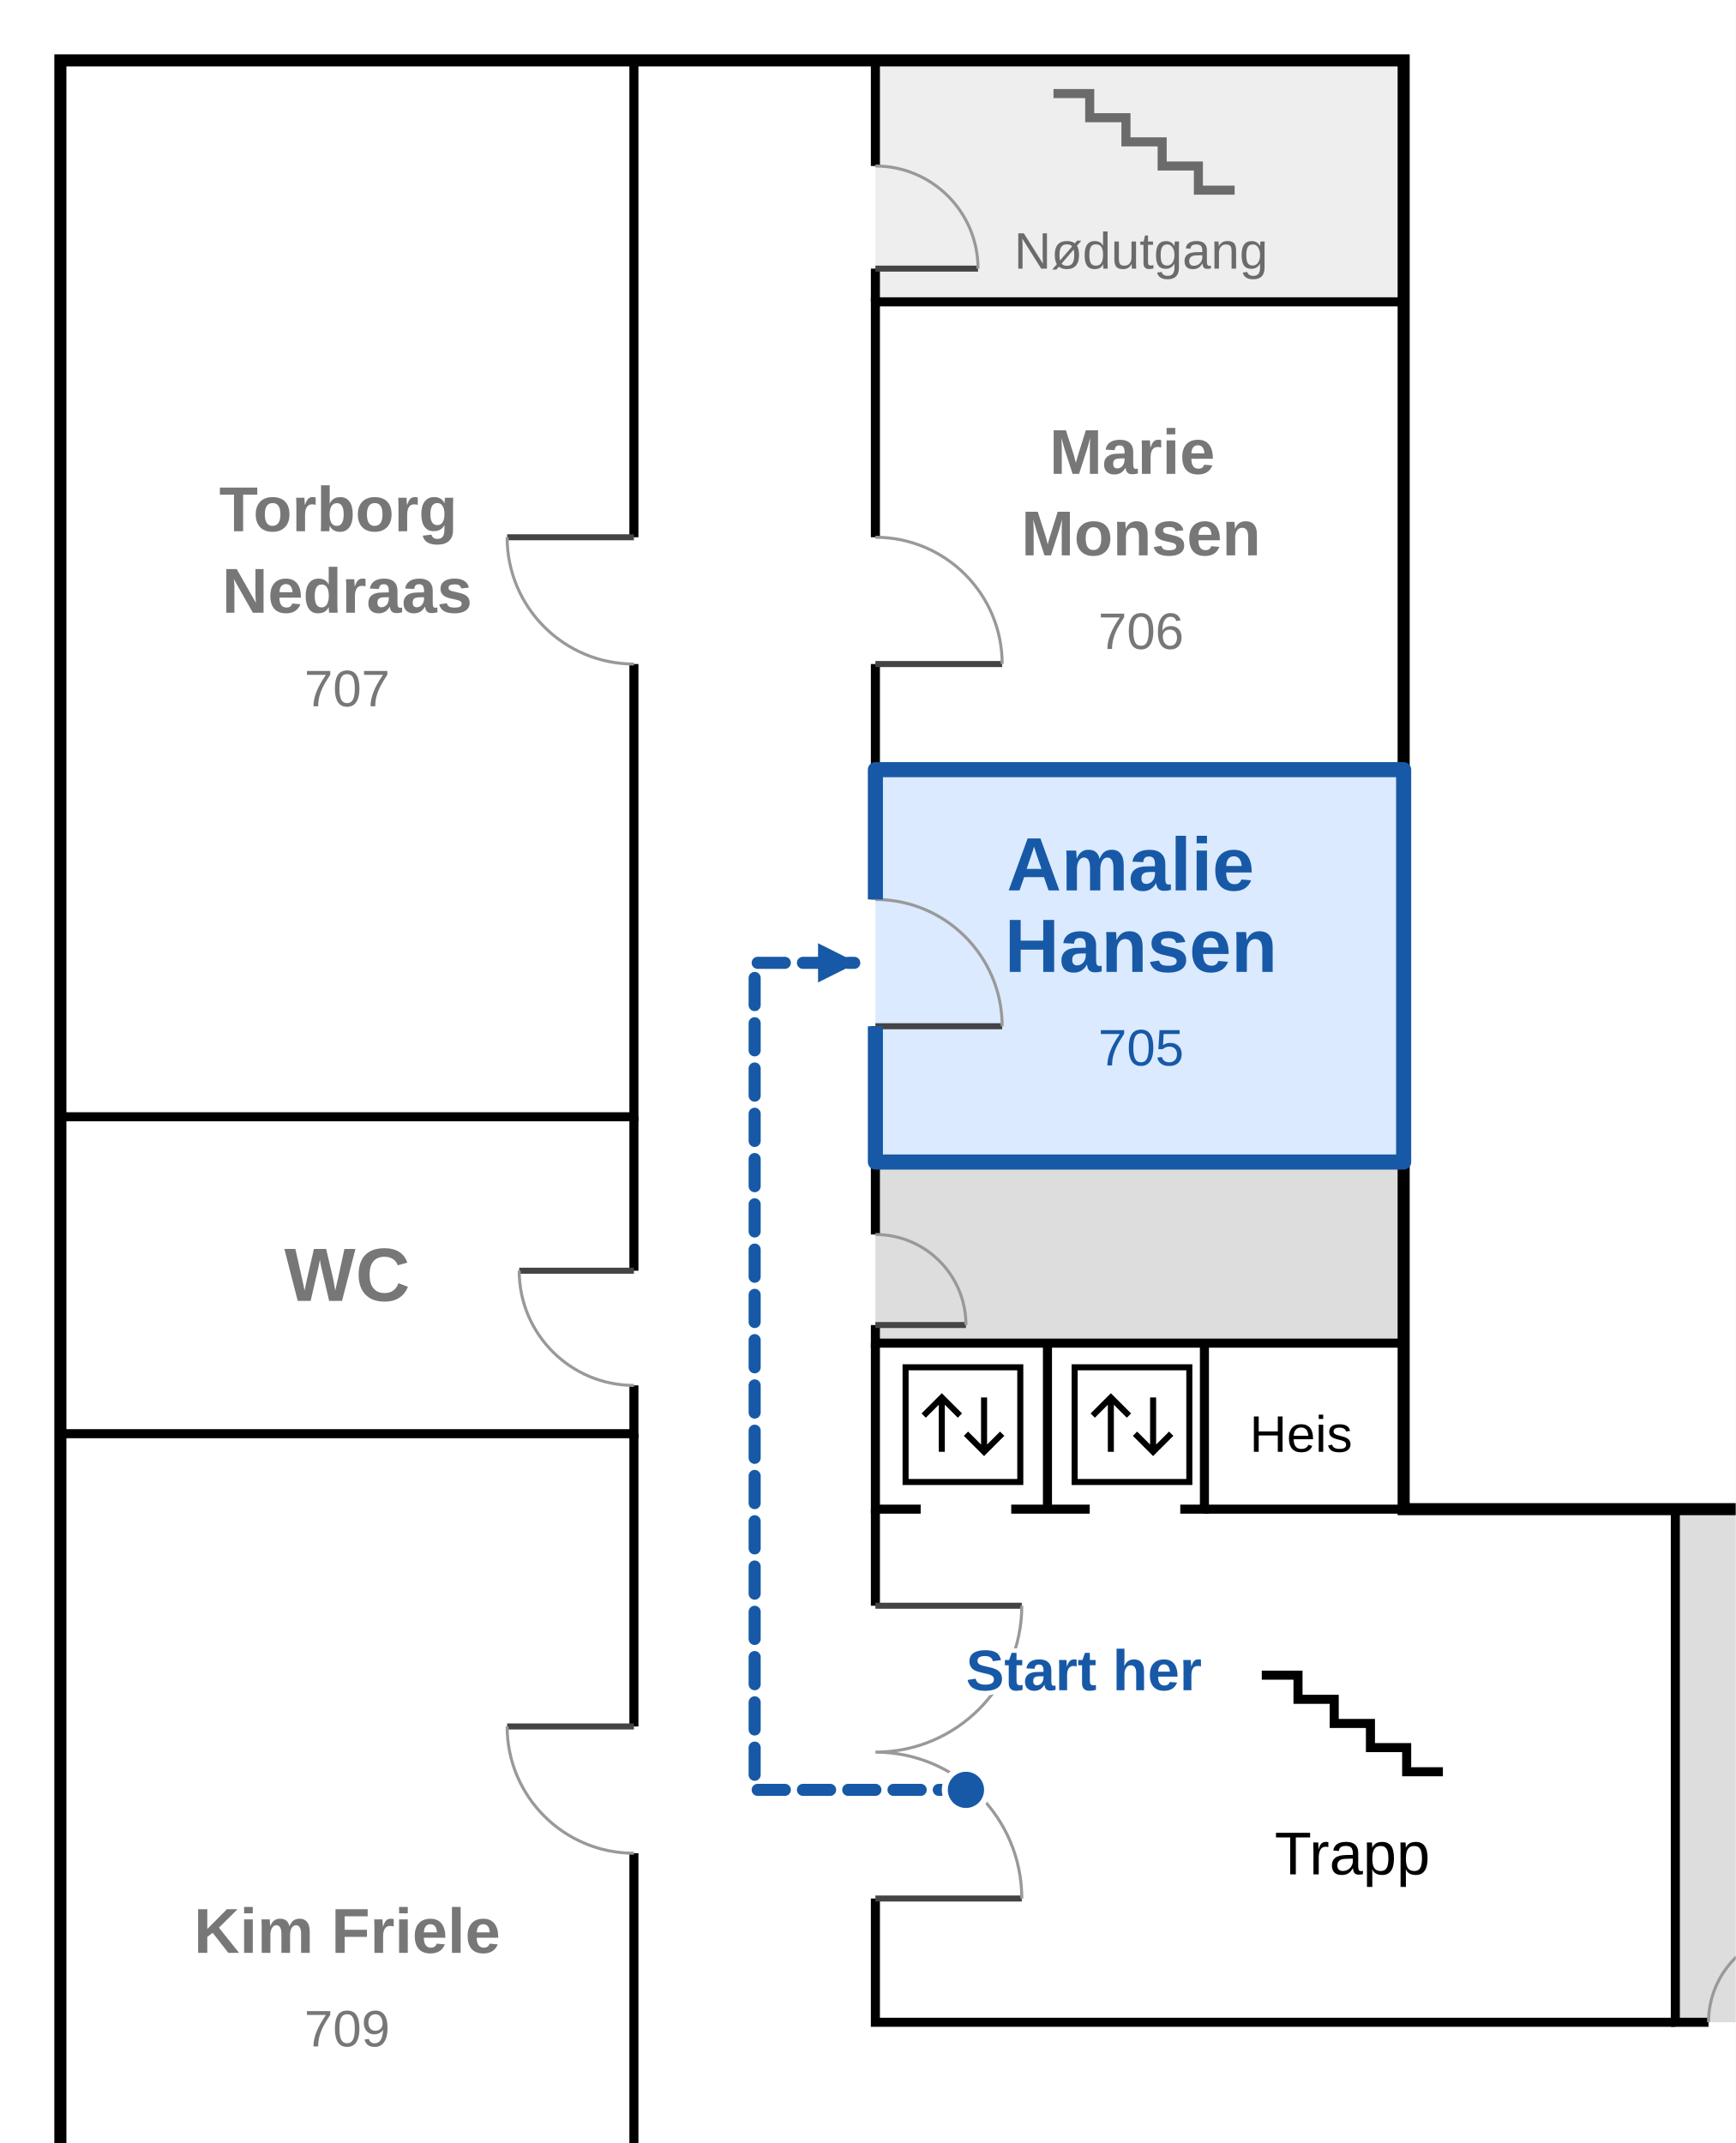
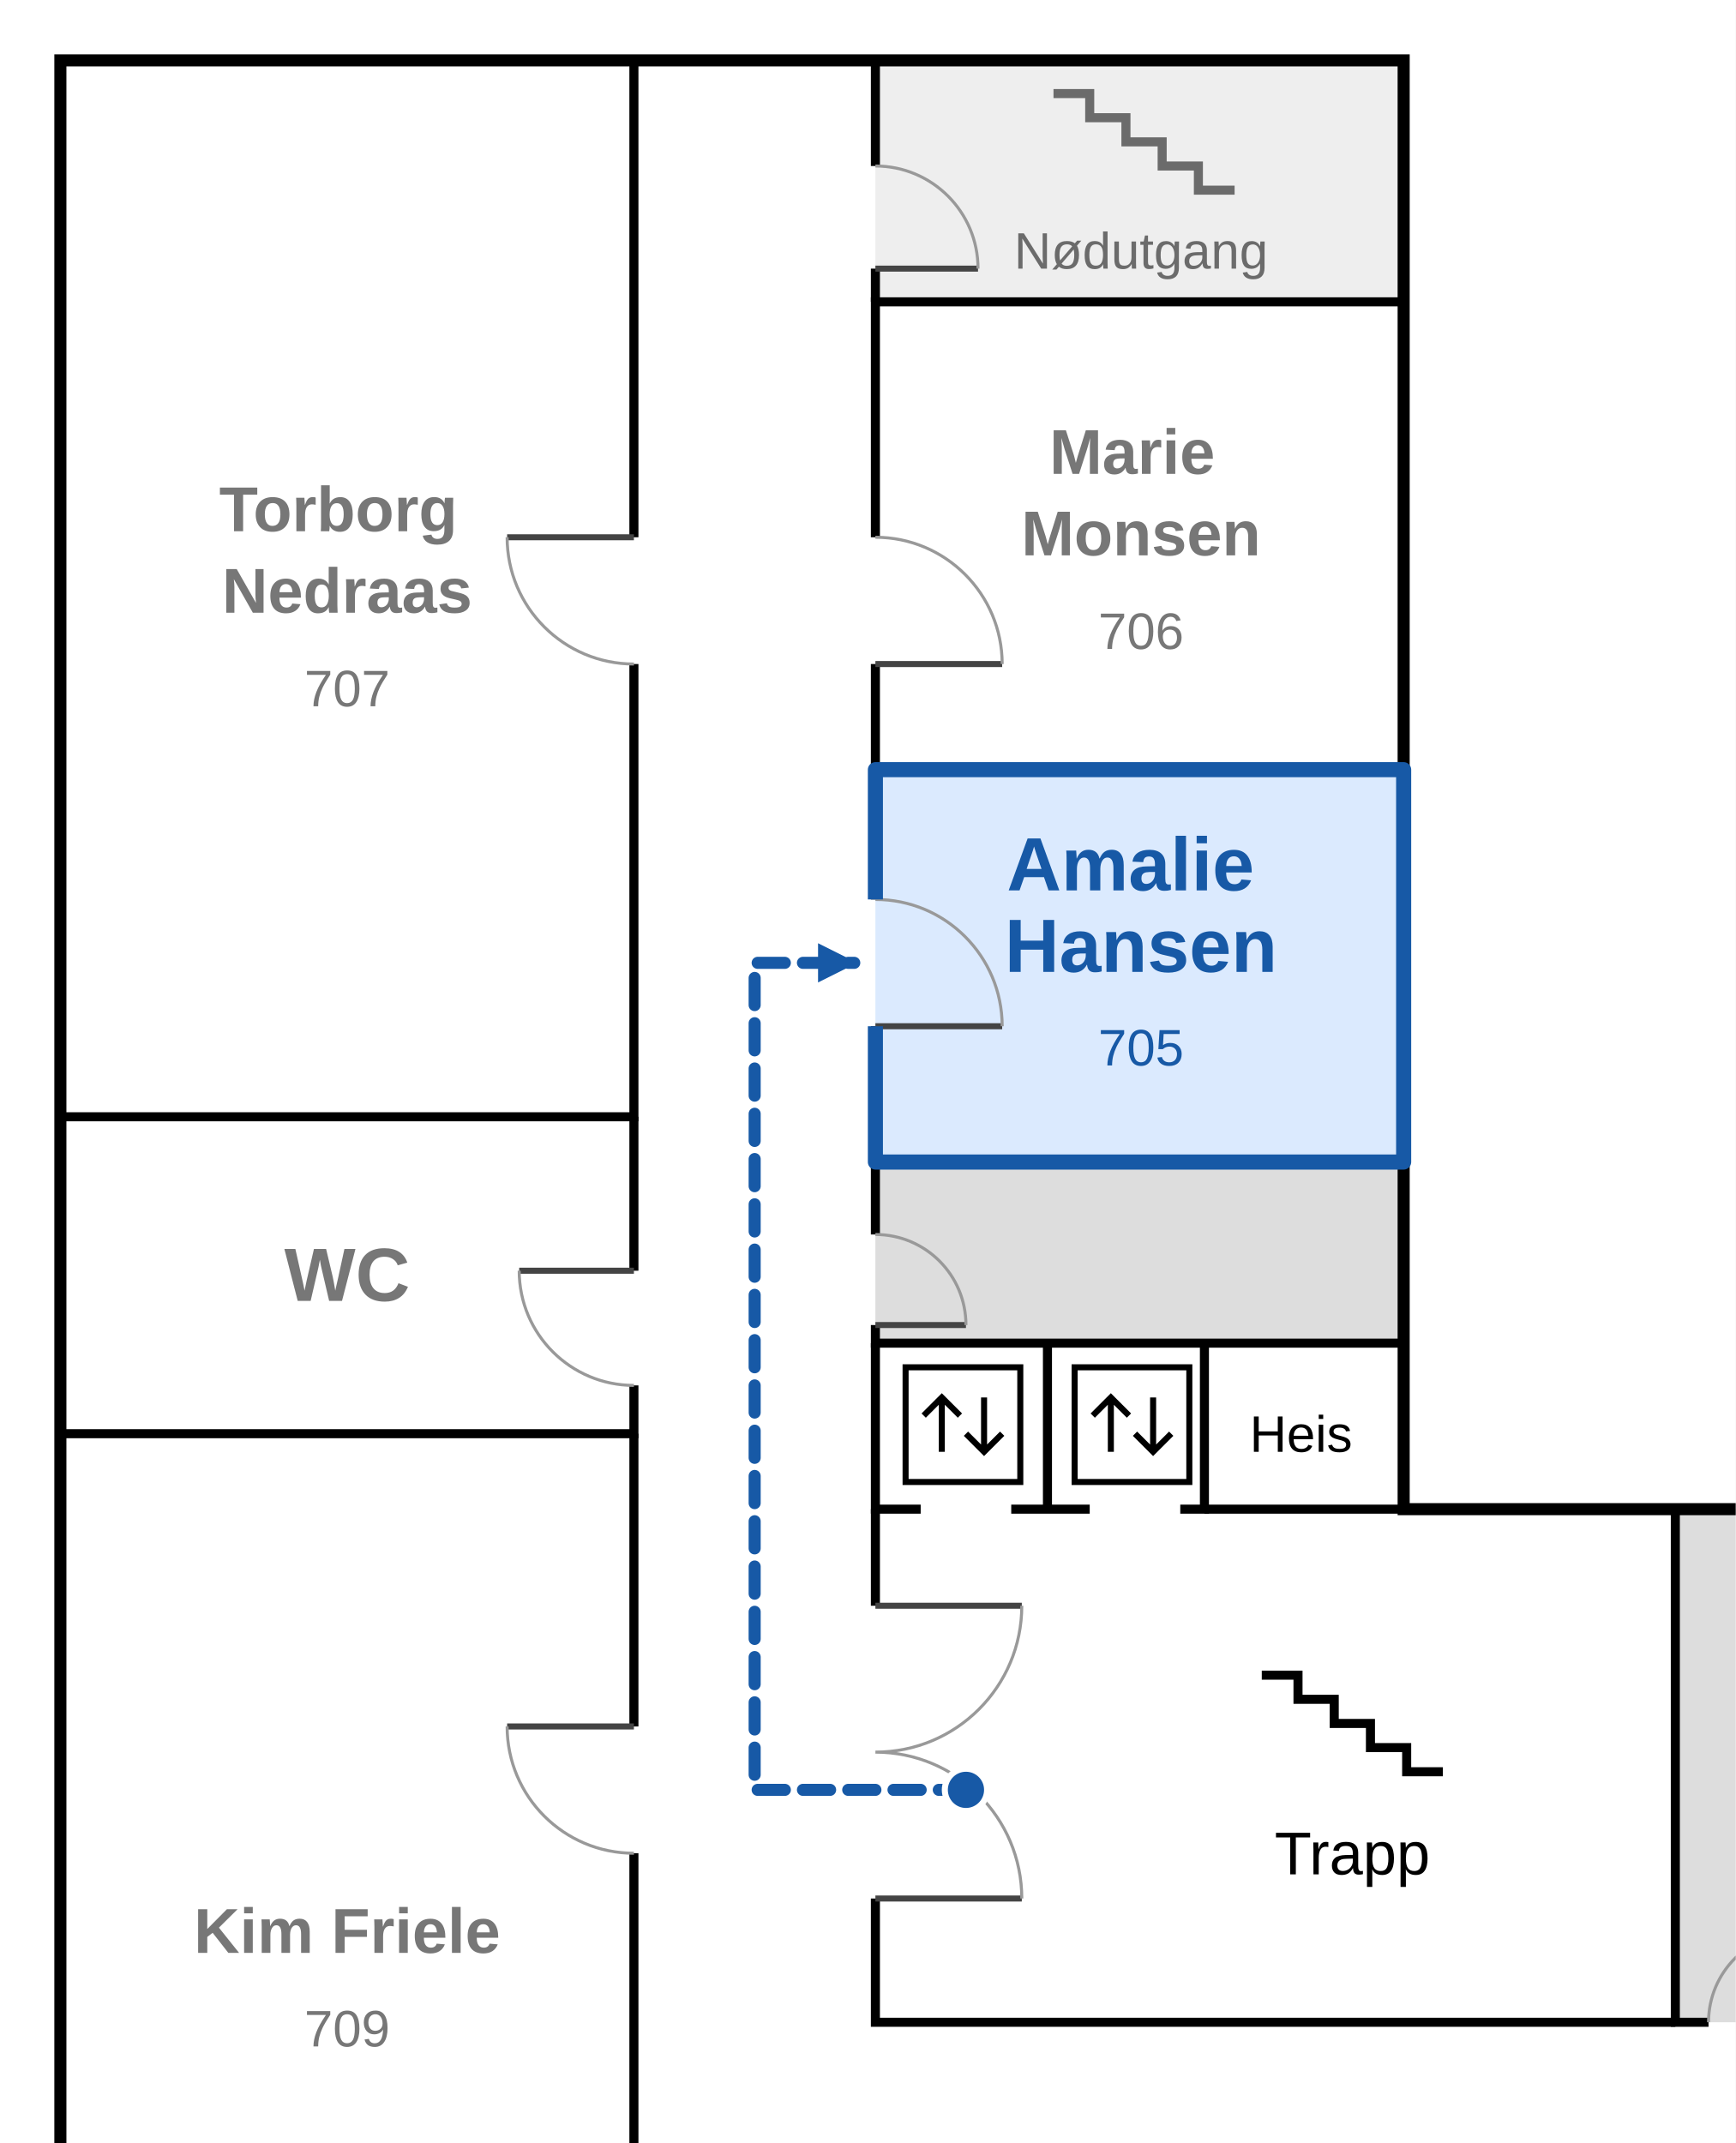
<svg xmlns="http://www.w3.org/2000/svg" xmlns:xlink="http://www.w3.org/1999/xlink" width="575" height="710" viewBox="0 110 575 710" role="img" aria-labelledby="room-705-map-title room-705-map-description" lang="nb">
  <defs>
    <g id="room-705-stair-symbol" fill="none" stroke="black" stroke-width="3">
      <path d="M 0,0 H 12 V 8 H 24 V 16 H 36 V 24 H 48 V 32 H 60" />
    </g>
    <g id="room-705-lift-symbol" fill="none" stroke="black" stroke-width="2">
      <rect width="38" height="38" />
      <path d="M 12,28 V 10 M 6,16 L 12,10 L 18,16                M 26,10 V 28 M 20,22 L 26,28 L 32,22" />
    </g>
    <clipPath id="room-705-map-crop">
      <rect x="0" y="110" width="575" height="710" />
    </clipPath>
    <marker id="room-705-route-arrow" markerUnits="userSpaceOnUse" markerWidth="13" markerHeight="13" viewBox="0 0 13 13" refX="12" refY="6.5" orient="auto">
      <path d="M 0,0 L 13,6.5 L 0,13 Z" fill="#1759a6" />
    </marker>
  </defs>
  <rect x="0" y="110" width="575" height="710" fill="white" />
  <g clip-path="url(#room-705-map-crop)">
    <g font-family="Arial, Helvetica, sans-serif" fill="black" transform="translate(-30 20)">
      <g id="room-705-service-room-fills" fill="#dddddd">
        <rect x="585" y="590" width="160" height="170" />
        <rect x="320" y="475" width="175" height="60" />
      </g>
      <g id="room-705-emergency-stairwell-fills" fill="#eeeeee">
        <rect x="320" y="110" width="175" height="80" />
        <rect x="1000" y="590" width="150" height="170" />
      </g>
      <rect id="room-705-destination-fill" x="320" y="345" width="175" height="130" fill="#dbeafe" />
      <path id="room-705-outer-walls" d="M 50,110 H 495 V 590 H 1150 V 970 H 50 Z" fill="none" stroke="black" stroke-width="4" />
      <g fill="none" stroke="black" stroke-width="3">
        <g id="room-705-room-707" data-room-number="707">
          <path d="M 240,110 V 268 M 240,310 V 460 H 50" />
        </g>
        <g id="room-705-room-706" data-room-number="706">
          <path d="M 495,190 H 320 V 268 M 320,310 V 345 H 495" />
        </g>
        <g id="room-705-room-705" data-room-number="705">
          <path d="M 320,345 V 388 M 320,430 V 475 H 495" />
        </g>
        <g id="room-705-room-710" data-room-number="710">
          <path d="M 240,970 V 820 H 262 M 304,820 H 430 V 970" />
        </g>
        <g id="room-705-room-711" data-room-number="711">
          <path d="M 430,820 H 459 M 501,820 H 690 V 970" />
        </g>
        <g id="room-705-room-712" data-room-number="712">
          <path d="M 690,820 H 810 M 852,820 H 950 V 970" />
        </g>
        <g id="room-705-room-713" data-room-number="713">
          <path d="M 950,820 H 978 M 1020,820 H 1150" />
        </g>
        <g id="room-705-room-714" data-room-number="714">
          <path d="M 745,590 V 760 H 793 M 835,760 H 1000 V 590" />
        </g>
        <g id="room-705-room-716" data-room-number="716">
          <path d="M 585,590 V 760 H 596 M 626,760 H 641 V 700                  H 623 V 653 H 665 V 590" />
        </g>
        <g id="room-705-room-709" data-room-number="709">
          <path d="M 240,565 V 662 M 240,704 V 820" />
        </g>
        <g id="room-705-wc-area">
          <path d="M 240,460 V 511 M 240,549 V 565 H 50" />
        </g>
        <g id="room-705-unlabelled-areas">
          <path d="M 320,475 V 499 M 320,529 V 535 H 495" />
          <path d="M 665,590 V 700 H 681 V 760 H 688 M 724,760 H 745" />
        </g>
        <g id="room-705-main-stairwell">
          <path d="M 429,590 H 585 M 320,590 V 622                  M 320,719 V 760 H 585" />
        </g>
        <g id="room-705-lift-area">
          <path d="M 320,535 V 590 H 335 M 365,590 H 391                  M 421,590 H 429 V 535 M 377,535 V 590" />
        </g>
        <g id="room-705-upper-stairwell">
          <path d="M 320,110 V 145 M 320,179 V 190" />
        </g>
        <g id="room-705-right-stairwell">
          <path d="M 1000,760 H 1079 M 1121,760 H 1150" />
        </g>
      </g>
      <g id="room-705-doors" fill="none">
        <g id="room-705-door-707" transform="translate(240 268) rotate(90)">
          <path d="M 0,0 V 42" stroke="#444444" stroke-width="2" />
          <path d="M 0,42 A 42,42 0 0 0 42,0" stroke="#999999" stroke-width="1" />
        </g>
        <g id="room-705-door-706" transform="translate(320 310) rotate(-90)">
          <path d="M 0,0 V 42" stroke="#444444" stroke-width="2" />
          <path d="M 0,42 A 42,42 0 0 0 42,0" stroke="#999999" stroke-width="1" />
        </g>
        <g id="room-705-door-705" transform="translate(320 430) rotate(-90)">
          <path d="M 0,0 V 42" stroke="#444444" stroke-width="2" />
          <path d="M 0,42 A 42,42 0 0 0 42,0" stroke="#999999" stroke-width="1" />
        </g>
        <g id="room-705-door-709-upper" transform="translate(240 662) rotate(90)">
          <path d="M 0,0 V 42" stroke="#444444" stroke-width="2" />
          <path d="M 0,42 A 42,42 0 0 0 42,0" stroke="#999999" stroke-width="1" />
        </g>
        <g id="room-705-door-wc" transform="translate(240 511) rotate(90)">
          <path d="M 0,0 V 38" stroke="#444444" stroke-width="2" />
          <path d="M 0,38 A 38,38 0 0 0 38,0" stroke="#999999" stroke-width="1" />
        </g>
        <g id="room-705-door-710" transform="translate(262 820) rotate(0)">
          <path d="M 0,0 V 42" stroke="#444444" stroke-width="2" />
          <path d="M 0,42 A 42,42 0 0 0 42,0" stroke="#999999" stroke-width="1" />
        </g>
        <g id="room-705-door-711" transform="translate(459 820) rotate(0)">
          <path d="M 0,0 V 42" stroke="#444444" stroke-width="2" />
          <path d="M 0,42 A 42,42 0 0 0 42,0" stroke="#999999" stroke-width="1" />
        </g>
        <g id="room-705-door-712" transform="translate(810 820) rotate(0)">
          <path d="M 0,0 V 42" stroke="#444444" stroke-width="2" />
          <path d="M 0,42 A 42,42 0 0 0 42,0" stroke="#999999" stroke-width="1" />
        </g>
        <g id="room-705-door-713" transform="translate(978 820) rotate(0)">
          <path d="M 0,0 V 42" stroke="#444444" stroke-width="2" />
          <path d="M 0,42 A 42,42 0 0 0 42,0" stroke="#999999" stroke-width="1" />
        </g>
        <g id="room-705-door-714-left" transform="translate(835 760) rotate(180)">
          <path d="M 0,0 V 42" stroke="#444444" stroke-width="2" />
          <path d="M 0,42 A 42,42 0 0 0 42,0" stroke="#999999" stroke-width="1" />
        </g>
        <g id="room-705-door-716" transform="translate(626 760) rotate(180)">
          <path d="M 0,0 V 30" stroke="#444444" stroke-width="2" />
          <path d="M 0,30 A 30,30 0 0 0 30,0" stroke="#999999" stroke-width="1" />
        </g>
        <g id="room-705-door-service-by-714" transform="translate(724 760) rotate(180)">
          <path d="M 0,0 V 36" stroke="#444444" stroke-width="2" />
          <path d="M 0,36 A 36,36 0 0 0 36,0" stroke="#999999" stroke-width="1" />
        </g>
        <g id="room-705-door-service-by-705" transform="translate(320 529) rotate(-90)">
          <path d="M 0,0 V 30" stroke="#444444" stroke-width="2" />
          <path d="M 0,30 A 30,30 0 0 0 30,0" stroke="#999999" stroke-width="1" />
        </g>
        <g id="room-705-door-upper-emergency" transform="translate(320 179) rotate(-90)">
          <path d="M 0,0 V 34" stroke="#444444" stroke-width="2" />
          <path d="M 0,34 A 34,34 0 0 0 34,0" stroke="#999999" stroke-width="1" />
        </g>
        <g id="room-705-door-right-emergency" transform="translate(1121 760) rotate(180)">
          <path d="M 0,0 V 42" stroke="#444444" stroke-width="2" />
          <path d="M 0,42 A 42,42 0 0 0 42,0" stroke="#999999" stroke-width="1" />
        </g>
        <g id="room-705-main-stairwell-double-door">
          <path d="M 320,622 H 368.5 M 320,719 H 368.5" stroke="#444444" stroke-width="2" />
          <path d="M 368.5,622 A 48.5,48.5 0 0 1 320,670.5 M 368.5,719 A 48.5,48.5 0 0 0 320,670.5" stroke="#999999" stroke-width="1" />
        </g>
      </g>
      <path id="room-705-destination-outline" d="M 320,388 V 345 H 495 V 475 H 320 V 430" fill="none" stroke="#1759a6" stroke-width="5" stroke-linejoin="round" />
      <g id="room-705-room-labels" font-size="21" text-anchor="middle" fill="#777777">
        <g id="room-705-label-707">
          <text x="145" y="266" font-weight="bold">
            <tspan x="145" dy="0">Torborg</tspan>
            <tspan x="145" dy="27">Nedraas</tspan>
          </text>
          <text x="145" y="324" font-size="17">707</text>
        </g>
        <g id="room-705-label-706">
          <text x="408" y="247" font-weight="bold">
            <tspan x="408" dy="0">Marie</tspan>
            <tspan x="408" dy="27">Monsen</tspan>
          </text>
          <text x="408" y="305" font-size="17">706</text>
        </g>
        <g id="room-705-label-705" fill="#1759a6" font-size="25">
          <text x="408" y="385" font-weight="bold">
            <tspan x="408" dy="0">Amalie</tspan>
            <tspan x="408" dy="27">Hansen</tspan>
          </text>
          <text x="408" y="443" font-size="17">705</text>
        </g>
        <g id="room-705-label-709">
          <text x="145" y="737" font-weight="bold">
            <tspan x="145" dy="0">Kim Friele</tspan>
          </text>
          <text x="145" y="768" font-size="17">709</text>
        </g>
        <g id="room-705-label-710">
          <text x="335" y="890" font-weight="bold">
            <tspan x="335" dy="0">Lucie Wolf</tspan>
          </text>
          <text x="335" y="921" font-size="17">710</text>
        </g>
        <g id="room-705-label-711">
          <text x="560" y="890" font-weight="bold">
            <tspan x="560" dy="0">Fanny Schnelle</tspan>
          </text>
          <text x="560" y="921" font-size="17">711</text>
        </g>
        <g id="room-705-label-712">
          <text x="820" y="890" font-weight="bold">
            <tspan x="820" dy="0">Amalie Skram</tspan>
          </text>
          <text x="820" y="921" font-size="17">712</text>
        </g>
        <g id="room-705-label-713">
          <text x="1050" y="890" font-weight="bold">
            <tspan x="1050" dy="0">Anne Gullestad</tspan>
          </text>
          <text x="1050" y="921" font-size="17">713</text>
        </g>
        <g id="room-705-label-714">
          <text x="873" y="671" font-weight="bold">
            <tspan x="873" dy="0">Valborg Platou</tspan>
          </text>
          <text x="873" y="702" font-size="17">714</text>
        </g>
        <text id="room-705-label-716" x="624" y="631" font-size="17" fill="#777777">716</text>
        <text id="room-705-label-wc" x="145" y="521" font-size="25" font-weight="bold">WC</text>
      </g>
      <g id="room-705-stairs-and-lifts" font-size="20" text-anchor="middle">
        <g id="room-705-upper-emergency-exit" opacity="0.55">
          <use xlink:href="#room-705-stair-symbol" x="379" y="121" />
          <text x="408" y="179" font-size="17">Nødutgang</text>
        </g>
        <use xlink:href="#room-705-lift-symbol" x="330" y="543" />
        <use xlink:href="#room-705-lift-symbol" x="386" y="543" />
        <text x="461" y="571" font-size="17">Heis</text>
        <use xlink:href="#room-705-stair-symbol" x="448" y="645" />
        <text x="478" y="711">Trapp</text>
        <g id="room-705-right-emergency-exit" opacity="0.55">
          <use xlink:href="#room-705-stair-symbol" x="1045" y="625" />
          <text x="1075" y="698" font-size="17">Nødutgang</text>
        </g>
      </g>
      <g id="room-705-route" fill="none" stroke-linejoin="round" stroke-linecap="round">
        <path d="M 350,683 H 280 V 409 H 313" stroke="white" stroke-width="8" />
        <path d="M 350,683 H 280 V 409 H 313" stroke="#1759a6" stroke-width="4" stroke-dasharray="9 6" marker-end="url(#room-705-route-arrow)" />
        <circle cx="350" cy="683" r="7" fill="#1759a6" stroke="white" stroke-width="2" />
-         <text x="350" y="650" font-size="19" font-weight="bold" fill="#1759a6" stroke="white" stroke-width="3" paint-order="stroke fill">Start her</text>
      </g>
    </g>
  </g>
</svg>
